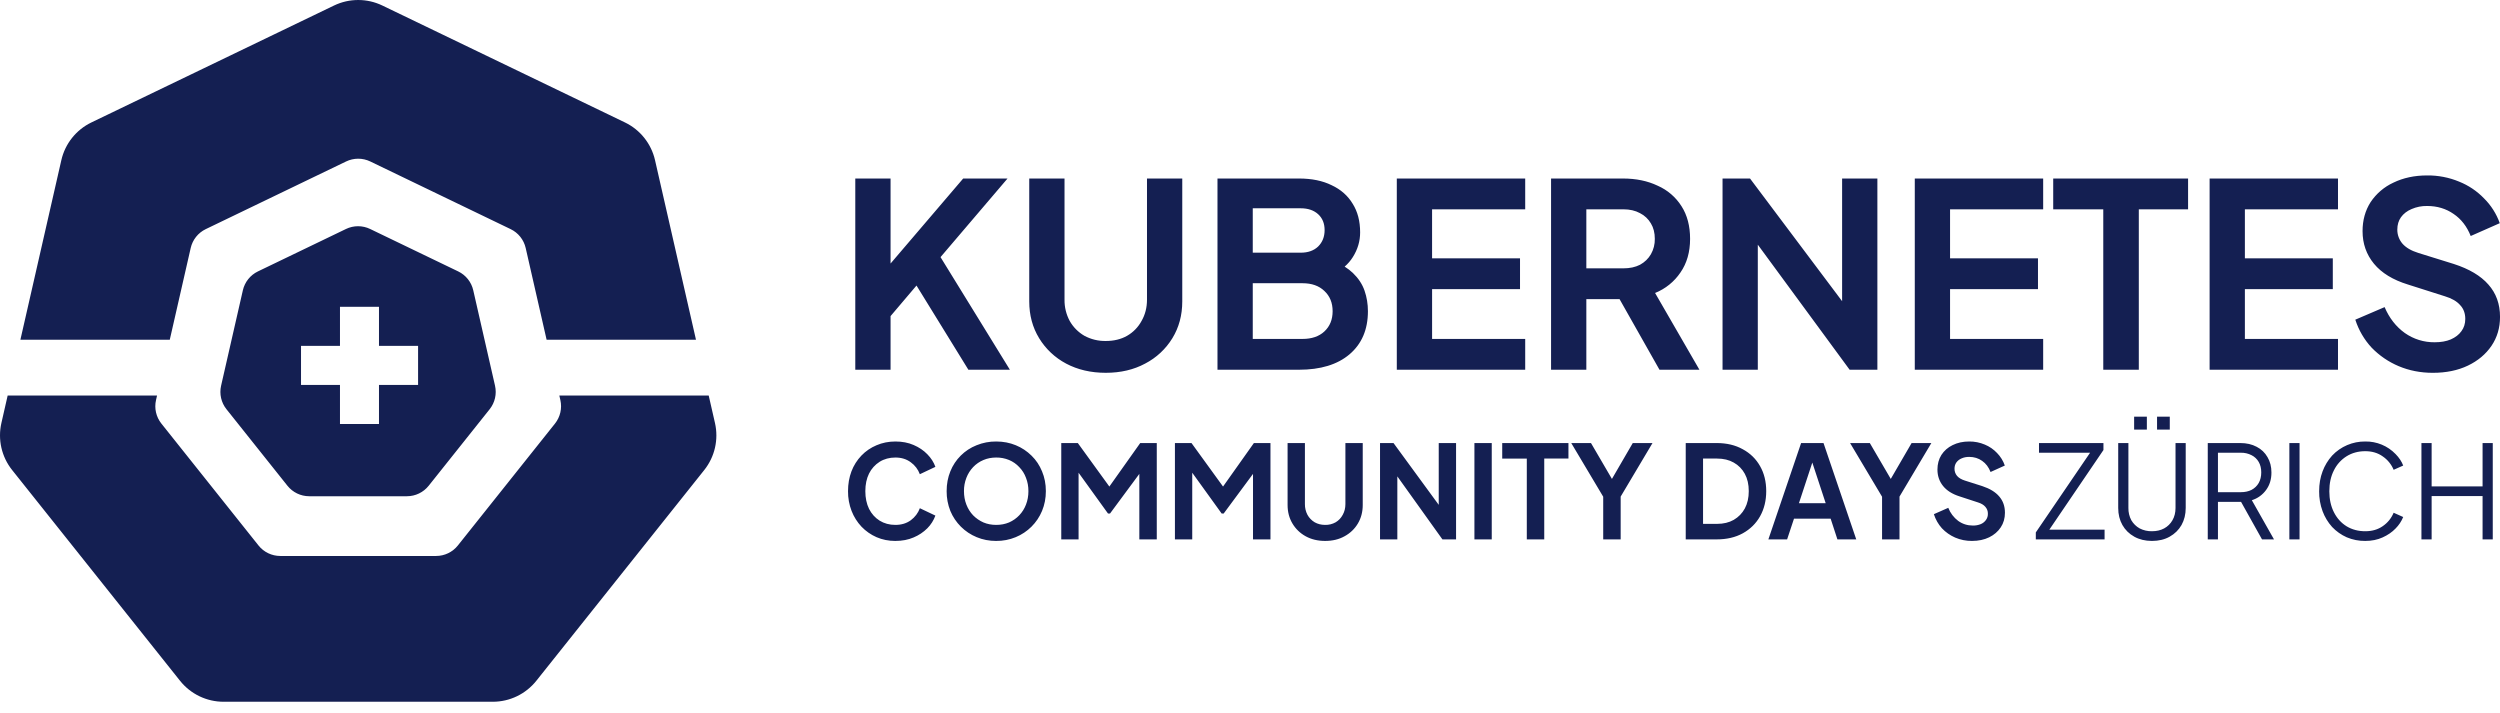
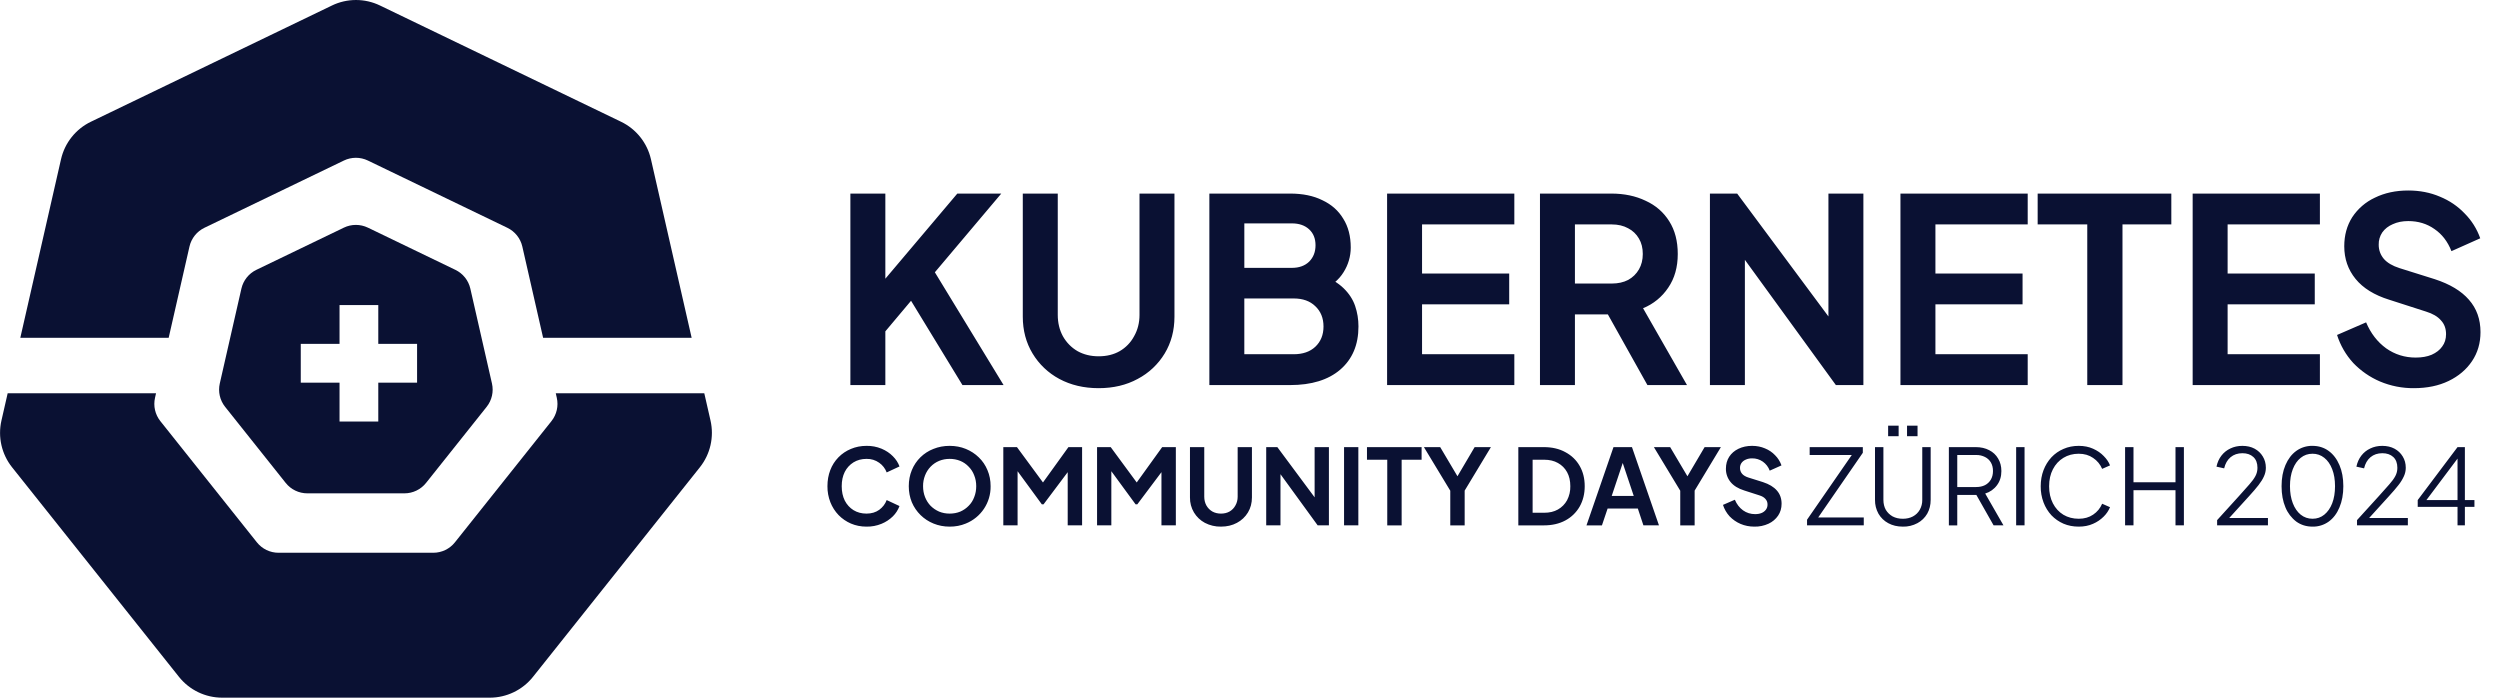
- <svg xmlns="http://www.w3.org/2000/svg" width="172" height="49" fill="none" viewBox="0 0 172 49">
-   <path fill="#141F52" fill-rule="evenodd" d="M165.025 25.19c.725.306 1.51.46 2.355.46.916 0 1.719-.166 2.409-.495.69-.33 1.231-.783 1.624-1.36.392-.577.589-1.242.589-1.995 0-.883-.268-1.625-.803-2.225-.524-.6-1.315-1.071-2.374-1.413l-2.444-.76c-.488-.152-.851-.364-1.089-.635a1.464 1.464 0 0 1-.357-.971c0-.33.084-.612.25-.848.179-.247.422-.435.732-.565a2.55 2.55 0 0 1 1.07-.211c.69 0 1.297.182 1.821.547.523.353.916.86 1.177 1.519l1.999-.883a4.55 4.55 0 0 0-1.089-1.713 4.914 4.914 0 0 0-1.713-1.148 5.566 5.566 0 0 0-2.195-.424c-.868 0-1.641.165-2.319.495a3.79 3.79 0 0 0-1.571 1.342c-.368.576-.553 1.242-.553 1.995 0 .86.262 1.607.785 2.243.524.635 1.303 1.112 2.338 1.43l2.552.812c.464.141.809.341 1.035.6.238.248.357.566.357.954 0 .33-.09.612-.268.848-.167.235-.411.423-.732.565-.309.13-.678.194-1.106.194a3.498 3.498 0 0 1-2.052-.636c-.607-.435-1.071-1.03-1.392-1.783l-2.016.865c.237.73.612 1.371 1.124 1.925a5.638 5.638 0 0 0 1.856 1.271ZM58.844 12.282v13.155h2.427v-3.69l1.784-2.102 3.569 5.792h2.855l-4.771-7.747 4.61-5.408h-3.051l-4.996 5.849v-5.849h-2.427Zm14.502 12.732c.797.423 1.707.635 2.73.635s1.927-.212 2.713-.636a4.767 4.767 0 0 0 1.873-1.748c.452-.741.678-1.583.678-2.525v-8.458h-2.427v8.335c0 .541-.124 1.03-.374 1.465a2.598 2.598 0 0 1-1 1.024c-.416.236-.904.354-1.463.354a2.988 2.988 0 0 1-1.463-.354 2.726 2.726 0 0 1-1.017-1.024 3.007 3.007 0 0 1-.357-1.465v-8.335h-2.427v8.458c0 .942.226 1.784.678 2.525a4.798 4.798 0 0 0 1.856 1.748Zm10.417.423V12.282h5.603c.88 0 1.63.153 2.249.46.63.293 1.112.717 1.445 1.27.345.542.517 1.201.517 1.978 0 .6-.166 1.166-.5 1.695a2.897 2.897 0 0 1-.565.658c.214.135.402.28.566.437.38.365.648.771.803 1.219.154.447.232.918.232 1.412 0 1.26-.423 2.249-1.267 2.967-.833.706-1.993 1.06-3.48 1.06h-5.603Zm2.427-2.119h3.426c.63 0 1.13-.17 1.499-.512.38-.353.57-.818.57-1.395 0-.577-.19-1.042-.57-1.395-.369-.353-.868-.53-1.499-.53H86.19v3.832Zm0-5.933h3.301c.5 0 .898-.141 1.196-.424.297-.294.446-.67.446-1.13 0-.459-.149-.824-.446-1.095-.298-.27-.696-.406-1.196-.406H86.19v3.055Zm9.91-5.103v13.155h8.834v-2.119h-6.406v-3.425h6.049v-2.12h-6.05v-3.372h6.407v-2.119h-8.833Zm10.613 13.155V12.282h4.943c.904 0 1.701.165 2.391.495a3.688 3.688 0 0 1 1.642 1.412c.392.612.589 1.36.589 2.243 0 .906-.22 1.677-.661 2.313a3.82 3.82 0 0 1-1.748 1.412l3.051 5.28h-2.748l-2.746-4.856h-2.286v4.856h-2.427Zm2.427-6.975h2.552c.44 0 .821-.082 1.142-.247.321-.176.571-.418.749-.724a2.06 2.06 0 0 0 .268-1.06c0-.411-.089-.765-.268-1.059a1.797 1.797 0 0 0-.749-.706c-.321-.177-.702-.265-1.142-.265h-2.552v4.061Zm9.371-6.18v13.155h2.426v-8.603l6.317 8.603h1.91V12.282h-2.427v8.44l-6.335-8.44h-1.891Zm13.226 13.155V12.282h8.833v2.119h-6.406v3.373h6.049v2.119h-6.049v3.425h6.406v2.12h-8.833Zm12.968-11.036v11.036h2.445V14.401h3.39v-2.119h-9.279v2.119h3.444Zm7.316 11.036V12.282h8.833v2.119h-6.406v3.373h6.049v2.119h-6.049v3.425h6.406v2.12h-8.833Zm-5.184 11.486c.35.195.756.293 1.218.293.467 0 .873-.098 1.218-.293.35-.196.622-.463.815-.8.192-.345.289-.736.289-1.175v-4.466h-.701v4.466c0 .32-.07.602-.211.845a1.448 1.448 0 0 1-.569.56c-.24.13-.52.196-.841.196a1.78 1.78 0 0 1-.85-.196 1.533 1.533 0 0 1-.57-.56 1.723 1.723 0 0 1-.201-.845v-4.466h-.701v4.466c0 .439.096.83.289 1.174.193.338.464.605.815.8Zm-.009-8.256v.89h.876v-.89h-.876Zm1.577 0v.89h.876v-.89h-.876Zm-86.802 8.55c-.467 0-.9-.087-1.297-.259a3.234 3.234 0 0 1-1.033-.72 3.345 3.345 0 0 1-.684-1.086 3.681 3.681 0 0 1-.245-1.36c0-.493.079-.947.236-1.362a3.22 3.22 0 0 1 .684-1.085 3.093 3.093 0 0 1 1.042-.712c.398-.172.83-.258 1.297-.258.468 0 .885.08 1.253.24.374.16.69.374.947.64.257.262.44.55.552.864l-1.07.507a1.744 1.744 0 0 0-.621-.819c-.293-.22-.646-.329-1.06-.329-.41 0-.772.098-1.087.294a2.02 2.02 0 0 0-.728.81c-.169.343-.254.746-.254 1.21 0 .462.085.868.255 1.218.175.344.417.614.727.81.315.195.677.293 1.086.293.415 0 .768-.107 1.06-.32.293-.22.5-.495.623-.828l1.069.508a2.412 2.412 0 0 1-.552.871 2.929 2.929 0 0 1-.947.632c-.368.16-.785.24-1.253.24Zm6.935 0c-.48 0-.926-.087-1.34-.259a3.33 3.33 0 0 1-1.815-1.806 3.613 3.613 0 0 1-.254-1.36c0-.493.085-.947.254-1.362a3.214 3.214 0 0 1 1.805-1.797 3.486 3.486 0 0 1 1.35-.258c.485 0 .934.086 1.35.258a3.33 3.33 0 0 1 1.086.72c.31.303.549.662.718 1.077.175.415.263.869.263 1.361 0 .487-.088.94-.263 1.361a3.33 3.33 0 0 1-1.814 1.806 3.423 3.423 0 0 1-1.34.258Zm0-1.104c.321 0 .616-.056.885-.169a2.178 2.178 0 0 0 1.165-1.228c.111-.284.167-.593.167-.925 0-.332-.056-.637-.167-.916a2.05 2.05 0 0 0-.464-.739 2.007 2.007 0 0 0-.701-.489 2.265 2.265 0 0 0-.885-.169c-.316 0-.608.056-.876.17a2.096 2.096 0 0 0-.71.488 2.223 2.223 0 0 0-.465.739 2.456 2.456 0 0 0-.166.916c0 .332.055.64.166.925.111.285.266.531.465.739.204.207.44.37.71.49.268.112.56.168.876.168Zm4.477-5.631v6.628h1.191v-4.587l2.024 2.807h.14l2.016-2.726v4.506h1.2v-6.628h-1.139l-2.123 2.993-2.17-2.993h-1.14Zm7.82 6.628v-6.628h1.14l2.17 2.993 2.123-2.993h1.14v6.628h-1.201v-4.506L84.19 35.33h-.14l-2.024-2.807v4.587h-1.192Zm8.996-.214c.39.214.838.32 1.34.32.502 0 .946-.106 1.332-.32.391-.213.698-.507.92-.88.222-.374.333-.798.333-1.273v-4.261h-1.192v4.199c0 .273-.061.519-.184.738-.117.22-.28.392-.49.516a1.406 1.406 0 0 1-.719.178c-.269 0-.508-.06-.718-.178a1.358 1.358 0 0 1-.5-.516 1.547 1.547 0 0 1-.175-.738v-4.2h-1.192v4.262c0 .475.111.899.333 1.272.222.374.526.668.912.881Zm5.115.214v-6.628h.928l3.111 4.252v-4.252h1.192v6.628h-.938l-3.102-4.335v4.335h-1.191Zm6.494-6.628v6.628h1.192v-6.628h-1.192Zm3.604 6.628v-5.56h-1.691v-1.068h4.556v1.067h-1.665v5.56h-1.2Zm5.257-2.936v2.936h1.201v-2.945l2.19-3.683h-1.358l-1.433 2.468-1.441-2.468h-1.358l2.199 3.692Zm5.677 2.936v-6.628h2.129c.69 0 1.288.142 1.797.427.514.278.911.667 1.191 1.165.281.492.421 1.065.421 1.717 0 .647-.14 1.222-.421 1.726-.28.498-.677.89-1.191 1.174-.509.28-1.107.419-1.797.419h-2.129Zm1.192-1.068h.964c.444 0 .826-.092 1.148-.276.327-.19.581-.45.762-.783.181-.338.271-.735.271-1.192 0-.462-.09-.86-.271-1.192a1.93 1.93 0 0 0-.762-.774c-.322-.184-.704-.276-1.148-.276h-.964v4.493Zm6.746-5.56-2.252 6.628h1.289l.473-1.424h2.523l.465 1.424h1.296l-2.252-6.628h-1.542Zm.771 1.342.92 2.795h-1.84l.92-2.795Zm4.799 5.286v-2.936l-2.2-3.692h1.358l1.441 2.468 1.433-2.468h1.359l-2.191 3.683v2.945h-1.2Zm5.028-.125a2.88 2.88 0 0 0 1.157.231c.449 0 .844-.083 1.183-.249.338-.166.604-.394.797-.685.193-.29.289-.625.289-1.005 0-.445-.131-.819-.394-1.121-.257-.303-.646-.54-1.166-.712l-1.2-.382c-.24-.078-.418-.184-.535-.32a.754.754 0 0 1-.175-.49c0-.166.041-.308.123-.427a.828.828 0 0 1 .359-.285c.152-.07.327-.106.526-.106.339 0 .637.091.894.275.257.178.449.433.578.765l.981-.444a2.308 2.308 0 0 0-.534-.863 2.411 2.411 0 0 0-.841-.579 2.673 2.673 0 0 0-1.078-.213c-.427 0-.806.083-1.139.249-.327.16-.584.386-.771.676-.181.29-.272.626-.272 1.005 0 .433.129.81.386 1.13.257.32.639.56 1.147.72l1.253.41c.228.071.398.172.509.303a.677.677 0 0 1 .175.48.696.696 0 0 1-.132.427.836.836 0 0 1-.359.285 1.37 1.37 0 0 1-.543.098c-.374 0-.71-.107-1.008-.32a2.075 2.075 0 0 1-.683-.9l-.99.437c.117.367.301.69.552.97.257.272.561.486.911.64Zm5.55.125v-.48l3.733-5.481h-3.514v-.667h4.434v.48l-3.724 5.48h3.802v.668h-4.731Zm11.83 0v-6.628h2.243c.427 0 .801.086 1.122.258.321.166.57.403.745.711.181.303.271.656.271 1.06 0 .468-.122.868-.368 1.2a1.904 1.904 0 0 1-.981.703l1.525 2.696h-.824l-1.441-2.58h-1.591v2.58h-.701Zm.701-3.248h1.577c.281 0 .526-.053.736-.16a1.22 1.22 0 0 0 .491-.471c.117-.208.175-.451.175-.73 0-.279-.058-.519-.175-.72a1.162 1.162 0 0 0-.491-.463 1.533 1.533 0 0 0-.736-.17h-1.577v2.714Zm4.913-3.38v6.628h.701v-6.628h-.701Zm5.221 6.734a3.18 3.18 0 0 1-1.271-.249 3.143 3.143 0 0 1-1.008-.711 3.392 3.392 0 0 1-.657-1.086 3.845 3.845 0 0 1-.236-1.37c0-.498.079-.955.236-1.37a3.39 3.39 0 0 1 .657-1.085 3.084 3.084 0 0 1 2.279-.97 2.83 2.83 0 0 1 2.085.863c.245.249.421.513.526.792l-.657.293a2.08 2.08 0 0 0-.754-.925c-.333-.237-.733-.356-1.2-.356-.479 0-.906.116-1.28.347a2.37 2.37 0 0 0-.876.97c-.21.41-.315.89-.315 1.441 0 .546.105 1.026.315 1.441.21.416.502.739.876.97.374.226.801.338 1.28.338.467 0 .867-.115 1.2-.347.339-.231.59-.54.754-.925l.657.294a2.4 2.4 0 0 1-.526.791c-.24.25-.537.454-.894.614-.35.16-.747.24-1.191.24Zm3.866-6.734v6.628h.701v-2.98h3.505v2.98h.701v-6.628h-.701v2.98h-3.505v-2.98h-.701ZM26.306.38a3.83 3.83 0 0 0-3.325 0L6.289 8.424A3.826 3.826 0 0 0 4.22 11.02L1.403 23.375H11.68l1.44-6.313c.13-.568.51-1.045 1.035-1.298l9.657-4.655a1.915 1.915 0 0 1 1.663 0l9.657 4.655c.525.253.905.73 1.035 1.298l1.44 6.313h10.277L45.066 11.02a3.826 3.826 0 0 0-2.069-2.596L26.306.38ZM.096 29.105l.431-1.892h10.278l-.071.312c-.13.567.006 1.162.369 1.617l6.684 8.389c.363.456.915.72 1.498.72h10.717c.583 0 1.134-.264 1.497-.72l6.685-8.39c.362-.454.498-1.05.369-1.616l-.071-.312h10.277l.432 1.892a3.824 3.824 0 0 1-.738 3.233l-11.554 14.5a3.829 3.829 0 0 1-2.994 1.443H15.382a3.829 3.829 0 0 1-2.995-1.443L.834 32.338a3.824 3.824 0 0 1-.738-3.233Zm23.707-13.351a1.915 1.915 0 0 1 1.663 0l6.06 2.92c.524.253.905.73 1.034 1.298l1.498 6.566a1.912 1.912 0 0 1-.37 1.617l-4.194 5.264a1.914 1.914 0 0 1-1.497.722h-6.724a1.914 1.914 0 0 1-1.497-.722l-4.195-5.264a1.912 1.912 0 0 1-.37-1.617l1.498-6.566c.13-.568.51-1.045 1.035-1.298l6.06-2.92Zm2.27 5.356H23.39v2.687h-2.68v2.687h2.68v2.686h2.684v-2.686h2.69v-2.687h-2.69V21.11Z" clip-rule="evenodd" />
+ <svg xmlns="http://www.w3.org/2000/svg" width="172" height="48" fill="none" viewBox="0 0 172 48">
+   <path fill="#0A1133" fill-rule="evenodd" d="M22.839.378a3.803 3.803 0 0 1 3.304 0l16.585 7.998a3.803 3.803 0 0 1 2.057 2.58l2.8 12.283H37.366l-1.43-6.276a1.902 1.902 0 0 0-1.029-1.29l-9.596-4.628a1.902 1.902 0 0 0-1.652 0l-9.595 4.627c-.521.252-.9.727-1.028 1.29l-1.431 6.277H1.398l2.8-12.283a3.803 3.803 0 0 1 2.055-2.58L22.84.378ZM.528 27.055l-.429 1.881a3.803 3.803 0 0 0 .733 3.215l11.48 14.415A3.803 3.803 0 0 0 15.289 48h18.406a3.803 3.803 0 0 0 2.975-1.434l11.48-14.415c.721-.905.99-2.088.734-3.215l-.429-1.88H38.237l.07.31a1.901 1.901 0 0 1-.366 1.606l-6.642 8.34c-.361.454-.909.718-1.488.718h-10.65c-.579 0-1.126-.264-1.487-.717l-6.642-8.34a1.901 1.901 0 0 1-.366-1.608l.07-.31H.528Z" clip-rule="evenodd" />
+   <path fill="#0A1133" fill-rule="evenodd" d="M25.31 15.662a1.902 1.902 0 0 0-1.652 0l-6.02 2.903c-.522.252-.9.727-1.029 1.29l-1.488 6.53a1.902 1.902 0 0 0 .367 1.606l4.168 5.234c.36.453.908.717 1.488.717h6.68c.58 0 1.128-.264 1.488-.717l4.169-5.234c.36-.452.495-1.043.366-1.607l-1.488-6.528a1.902 1.902 0 0 0-1.028-1.29l-6.02-2.904Zm-1.951 5.325h2.667v2.671h2.669v2.671h-2.669v2.672H23.36v-2.672h-2.667v-2.67h2.667v-2.672Z" clip-rule="evenodd" />
+   <path fill="#0A1133" d="M58.506 26.494V13.318h2.406v6.862l-.655-.23 5.607-6.632h3.024l-5.253 6.225.142-1.698 5.27 8.649h-2.83l-3.537-5.801-1.768 2.104v3.697h-2.406Zm17.08.212c-1.014 0-1.916-.212-2.706-.637a4.777 4.777 0 0 1-1.84-1.75c-.448-.743-.672-1.586-.672-2.53v-8.471h2.406v8.348c0 .542.117 1.031.353 1.467.248.437.584.779 1.008 1.026.425.236.908.354 1.45.354.555 0 1.038-.118 1.45-.354a2.59 2.59 0 0 0 .991-1.026c.248-.436.372-.925.372-1.467v-8.348h2.405v8.471c0 .944-.224 1.787-.672 2.53a4.745 4.745 0 0 1-1.857 1.75c-.778.425-1.674.637-2.688.637Zm7.618-.212V13.318h5.553c.873 0 1.616.153 2.229.46.625.294 1.102.719 1.432 1.273.342.542.513 1.203.513 1.98a3.16 3.16 0 0 1-.495 1.699c-.318.518-.831.949-1.539 1.29v-1.113c.649.247 1.162.554 1.539.92.377.365.642.771.796 1.22.153.447.23.92.23 1.414 0 1.262-.419 2.252-1.256 2.972-.825.707-1.975 1.06-3.449 1.06h-5.553Zm2.405-2.123h3.396c.625 0 1.12-.17 1.486-.512.377-.354.566-.82.566-1.398 0-.577-.19-1.043-.567-1.397-.365-.354-.86-.53-1.485-.53h-3.396v3.837Zm0-5.942h3.272c.495 0 .89-.141 1.185-.424.295-.295.442-.672.442-1.132 0-.46-.147-.826-.442-1.097-.295-.271-.69-.407-1.185-.407H85.61v3.06Zm9.823 8.065V13.318h8.754v2.122h-6.349v3.378h5.996v2.122h-5.996v3.431h6.349v2.123h-8.754Zm10.518 0V13.318h4.899c.896 0 1.686.165 2.37.495.696.318 1.238.79 1.627 1.415.389.613.584 1.362.584 2.246 0 .908-.219 1.68-.655 2.317a3.793 3.793 0 0 1-1.733 1.415l3.024 5.288h-2.723l-3.237-5.784 1.557.92h-3.308v4.864h-2.405Zm2.405-6.986h2.529c.437 0 .814-.083 1.132-.248.319-.177.566-.418.743-.725.177-.306.265-.66.265-1.061 0-.413-.088-.766-.265-1.061a1.788 1.788 0 0 0-.743-.708c-.318-.176-.695-.265-1.132-.265h-2.529v4.068Zm9.288 6.986V13.318h1.874l7.251 9.762-.972.195v-9.957h2.405v13.176h-1.892l-7.145-9.834.884-.194v10.028h-2.405Zm13.108 0V13.318h8.755v2.122h-6.349v3.378h5.995v2.122h-5.995v3.431h6.349v2.123h-8.755Zm12.853 0V15.44h-3.413v-2.122h9.196v2.122h-3.36v11.054h-2.423Zm7.251 0V13.318h8.754v2.122h-6.349v3.378h5.996v2.122h-5.996v3.431h6.349v2.123h-8.754Zm15.222.212a5.89 5.89 0 0 1-2.334-.46 5.59 5.59 0 0 1-1.839-1.273 5.177 5.177 0 0 1-1.115-1.928l1.999-.867c.318.755.778 1.35 1.379 1.787.602.424 1.28.636 2.034.636.425 0 .79-.065 1.097-.194.318-.142.56-.33.725-.566.177-.236.265-.519.265-.85 0-.388-.118-.706-.354-.954-.224-.26-.566-.46-1.025-.601l-2.529-.814c-1.026-.318-1.798-.796-2.317-1.433-.519-.636-.778-1.385-.778-2.246 0-.754.182-1.42.548-1.998a3.767 3.767 0 0 1 1.556-1.344c.672-.33 1.439-.495 2.299-.495.79 0 1.515.141 2.176.424.66.271 1.226.655 1.698 1.15a4.556 4.556 0 0 1 1.078 1.715l-1.98.884c-.26-.66-.649-1.167-1.168-1.52-.518-.366-1.12-.549-1.804-.549-.401 0-.754.071-1.061.212-.306.13-.548.319-.725.566a1.443 1.443 0 0 0-.247.85c0 .365.117.689.353.972.236.271.596.483 1.079.637l2.423.76c1.049.342 1.833.814 2.352 1.415.531.601.796 1.344.796 2.228 0 .755-.195 1.421-.584 1.999-.389.578-.925 1.032-1.609 1.362-.684.33-1.48.495-2.388.495ZM59.616 36.232c-.385 0-.742-.07-1.07-.21a2.67 2.67 0 0 1-.852-.585 2.71 2.71 0 0 1-.564-.881 2.95 2.95 0 0 1-.202-1.106c0-.4.065-.768.195-1.106a2.554 2.554 0 0 1 1.424-1.46c.327-.139.684-.209 1.07-.209a2.6 2.6 0 0 1 1.033.195c.308.13.568.304.78.52.212.212.364.446.455.702l-.881.411a1.418 1.418 0 0 0-.513-.664 1.429 1.429 0 0 0-.875-.268c-.337 0-.636.08-.896.239a1.65 1.65 0 0 0-.6.657c-.14.28-.21.607-.21.983s.07.706.21.99c.145.28.345.499.6.658.26.159.559.238.896.238.342 0 .634-.087.875-.26.24-.178.412-.402.513-.672l.881.412a1.955 1.955 0 0 1-.455.708 2.417 2.417 0 0 1-.78.513 2.6 2.6 0 0 1-1.034.195Zm5.72 0c-.396 0-.764-.07-1.106-.21a2.726 2.726 0 0 1-1.496-1.467c-.14-.341-.21-.71-.21-1.105 0-.4.07-.768.21-1.106a2.633 2.633 0 0 1 1.488-1.46c.343-.139.714-.209 1.113-.209.4 0 .771.07 1.113.21.342.14.64.334.896.585.256.246.453.537.593.874.144.338.217.706.217 1.106a2.724 2.724 0 0 1-1.713 2.573c-.337.14-.706.21-1.106.21Zm0-.896c.264 0 .508-.046.73-.137.22-.096.413-.229.577-.398.169-.168.297-.368.383-.6.092-.23.138-.481.138-.75 0-.27-.046-.519-.138-.745a1.662 1.662 0 0 0-.383-.6 1.654 1.654 0 0 0-.578-.398 1.894 1.894 0 0 0-.73-.137c-.26 0-.5.046-.722.137a1.73 1.73 0 0 0-.586.398 1.802 1.802 0 0 0-.383.6 1.968 1.968 0 0 0-.137.744c0 .27.046.52.137.752.092.23.22.43.383.6.169.168.364.3.586.397.221.091.462.137.722.137Zm3.692.81v-5.384h.939l2.016 2.739h-.448l1.973-2.74h.94v5.384h-.99v-4.263l.382.094-2.045 2.724h-.115l-1.995-2.724.325-.094v4.263h-.983Zm6.45 0v-5.384h.939l2.016 2.739h-.448l1.973-2.74h.94v5.384h-.99v-4.263l.382.094-2.045 2.724h-.115l-1.995-2.724.325-.094v4.263h-.982Zm8.524.086a2.3 2.3 0 0 1-1.106-.26 1.953 1.953 0 0 1-.752-.715 1.961 1.961 0 0 1-.274-1.034v-3.461h.983v3.41c0 .222.048.422.144.6.101.179.239.319.412.42.173.096.371.144.593.144.226 0 .424-.048.592-.144.174-.102.309-.241.405-.42.101-.178.152-.378.152-.6v-3.41h.982v3.461c0 .386-.091.73-.274 1.034a1.938 1.938 0 0 1-.759.715c-.318.173-.684.26-1.098.26Zm3.113-.087v-5.383h.766l2.962 3.989-.397.08v-4.07h.983v5.384h-.773l-2.92-4.017.361-.08v4.097h-.982Zm5.356 0v-5.383h.983v5.383h-.983Zm2.972 0V31.63h-1.395v-.867h3.758v.867h-1.373v4.516h-.99Zm4.336 0v-2.384l-1.814-3h1.12l1.388 2.342h-.398l1.38-2.341h1.12l-1.806 2.992v2.392h-.99Zm4.682 0v-5.383h1.756c.568 0 1.062.116 1.481.347.424.226.752.542.983.946.231.4.347.865.347 1.395 0 .525-.116.992-.347 1.402a2.464 2.464 0 0 1-.983.954c-.419.226-.913.34-1.481.34h-1.756Zm.983-.867h.794c.367 0 .682-.074.947-.224.27-.154.479-.366.629-.636a2 2 0 0 0 .224-.968c0-.376-.075-.699-.224-.968-.15-.27-.359-.48-.629-.629-.265-.15-.58-.224-.947-.224h-.794v3.65Zm3.706.867 1.858-5.383h1.271l1.858 5.383h-1.07l-.383-1.156h-2.081l-.39 1.157h-1.063Zm1.735-2.023h1.517l-.896-2.68h.275l-.896 2.68Zm4.716 2.023v-2.384l-1.814-3h1.12l1.387 2.342h-.397l1.38-2.341h1.12l-1.806 2.992v2.392h-.99Zm5.101.087c-.342 0-.66-.062-.954-.188a2.288 2.288 0 0 1-.752-.52 2.11 2.11 0 0 1-.455-.788l.817-.354c.13.309.317.552.563.73.246.174.523.26.831.26.174 0 .323-.026.448-.08a.7.7 0 0 0 .297-.23.563.563 0 0 0 .108-.347.54.54 0 0 0-.145-.39c-.091-.107-.231-.188-.419-.246l-1.033-.333c-.419-.13-.735-.325-.947-.585a1.408 1.408 0 0 1-.318-.918c0-.308.075-.58.224-.816.154-.236.366-.42.636-.55.275-.134.588-.202.94-.202.322 0 .619.058.888.174.27.11.502.267.694.47.198.197.345.43.441.7l-.809.362a1.304 1.304 0 0 0-.477-.622 1.248 1.248 0 0 0-.737-.224c-.164 0-.309.029-.434.087a.68.68 0 0 0-.296.231.586.586 0 0 0-.101.347c0 .15.048.282.144.397.096.111.243.198.441.26l.99.311c.429.14.749.333.961.578.217.246.325.55.325.91 0 .31-.079.581-.238.818a1.622 1.622 0 0 1-.658.556 2.216 2.216 0 0 1-.975.202Zm3.623-.087v-.39l3.078-4.451h-2.898v-.542h3.657v.39l-3.071 4.451h3.136v.542h-3.902Zm6.59.087c-.38 0-.715-.08-1.004-.238a1.713 1.713 0 0 1-.672-.65 1.895 1.895 0 0 1-.239-.955v-3.627h.578v3.627c0 .26.056.49.166.687.116.193.273.344.47.455.203.106.436.16.701.16.265 0 .496-.054.694-.16.202-.11.359-.262.47-.455a1.34 1.34 0 0 0 .173-.687v-3.627h.578v3.627c0 .357-.079.675-.238.954a1.713 1.713 0 0 1-.672.65 2.028 2.028 0 0 1-1.005.24Zm-1.012-6.222v-.722h.723v.722h-.723Zm1.301 0v-.722h.723v.722h-.723Zm2.878 6.135v-5.383h1.85c.351 0 .66.07.925.21.265.134.469.327.614.577.149.246.224.533.224.86 0 .381-.101.706-.304.976a1.57 1.57 0 0 1-.809.57l1.257 2.19h-.679l-1.315-2.32.39.225h-1.575v2.096h-.578Zm.578-2.637h1.301c.231 0 .433-.044.607-.13a1 1 0 0 0 .404-.383c.097-.169.145-.366.145-.593 0-.226-.048-.421-.145-.585a.953.953 0 0 0-.404-.376 1.285 1.285 0 0 0-.607-.137h-1.301v2.204Zm4.051 2.637v-5.383h.578v5.383h-.578Zm4.306.087c-.381 0-.73-.067-1.048-.202a2.577 2.577 0 0 1-.831-.578 2.74 2.74 0 0 1-.542-.882 3.07 3.07 0 0 1-.195-1.113c0-.404.065-.775.195-1.113a2.74 2.74 0 0 1 .542-.881c.236-.25.513-.443.831-.578.318-.14.667-.21 1.048-.21.366 0 .694.065.983.195.294.13.539.299.737.506.202.202.347.417.433.643l-.542.239a1.69 1.69 0 0 0-.621-.752c-.275-.192-.605-.289-.99-.289-.395 0-.747.094-1.055.282-.308.188-.549.45-.723.788-.173.332-.26.722-.26 1.17 0 .444.087.834.26 1.171.174.337.415.6.723.788.308.183.66.274 1.055.274.385 0 .715-.094.99-.282a1.69 1.69 0 0 0 .621-.751l.542.238a1.936 1.936 0 0 1-.433.643 2.342 2.342 0 0 1-.737.5c-.289.13-.617.194-.983.194Zm3.189-.087v-5.383h.578v2.42h2.89v-2.42h.578v5.383h-.578v-2.42h-2.89v2.42h-.578Zm6.332 0v-.36l1.503-1.656c.294-.322.532-.59.715-.802.188-.212.328-.404.419-.578.092-.173.138-.361.138-.564 0-.322-.094-.57-.282-.744-.188-.173-.439-.26-.752-.26-.322 0-.595.091-.816.275-.217.183-.364.438-.441.766l-.528-.116c.063-.294.176-.547.34-.759.164-.212.369-.376.614-.491.246-.12.521-.18.824-.18.323 0 .605.064.846.194.24.13.428.309.563.535.14.226.21.487.21.78 0 .203-.044.398-.13.586-.082.188-.207.39-.376.607-.169.217-.385.47-.65.759l-1.366 1.503h2.666v.505h-3.497Zm6.566.087c-.424 0-.798-.115-1.12-.347a2.336 2.336 0 0 1-.745-.975c-.178-.42-.267-.906-.267-1.46 0-.554.089-1.038.267-1.452.179-.42.427-.745.745-.976a1.842 1.842 0 0 1 1.112-.347c.424 0 .795.116 1.113.347.318.231.566.556.745.976.178.414.267.898.267 1.452 0 .554-.089 1.04-.267 1.46-.174.419-.419.744-.737.975a1.842 1.842 0 0 1-1.113.347Zm0-.542c.308 0 .578-.094.809-.282.231-.188.412-.448.542-.78.13-.337.195-.73.195-1.178 0-.448-.065-.838-.195-1.17-.13-.338-.311-.598-.542-.781a1.255 1.255 0 0 0-.817-.282c-.308 0-.578.094-.809.282-.231.183-.412.443-.542.78-.13.333-.195.723-.195 1.171 0 .443.065.833.195 1.17.13.338.311.6.542.788.236.188.508.282.817.282Zm3.059.456v-.362l1.504-1.655c.293-.322.532-.59.715-.802.188-.212.328-.404.419-.578.092-.173.137-.361.137-.564 0-.322-.094-.57-.281-.744-.188-.173-.439-.26-.752-.26-.323 0-.595.091-.817.275-.216.183-.363.438-.44.766l-.528-.116c.063-.294.176-.547.34-.759.164-.212.368-.376.614-.491.246-.12.52-.18.824-.18.323 0 .604.064.845.194s.429.309.564.535c.14.226.21.487.21.78 0 .203-.044.398-.131.586a2.88 2.88 0 0 1-.375.607c-.169.217-.386.47-.651.759l-1.365 1.503h2.666v.505h-3.498Zm6.915 0v-1.272h-2.739v-.47l2.739-3.642h.506v3.642h.657v.47h-.657v1.271h-.506Zm-2.298-1.532-.065-.21h2.363V31.26l.181.051-2.479 3.303Z" />
</svg>
